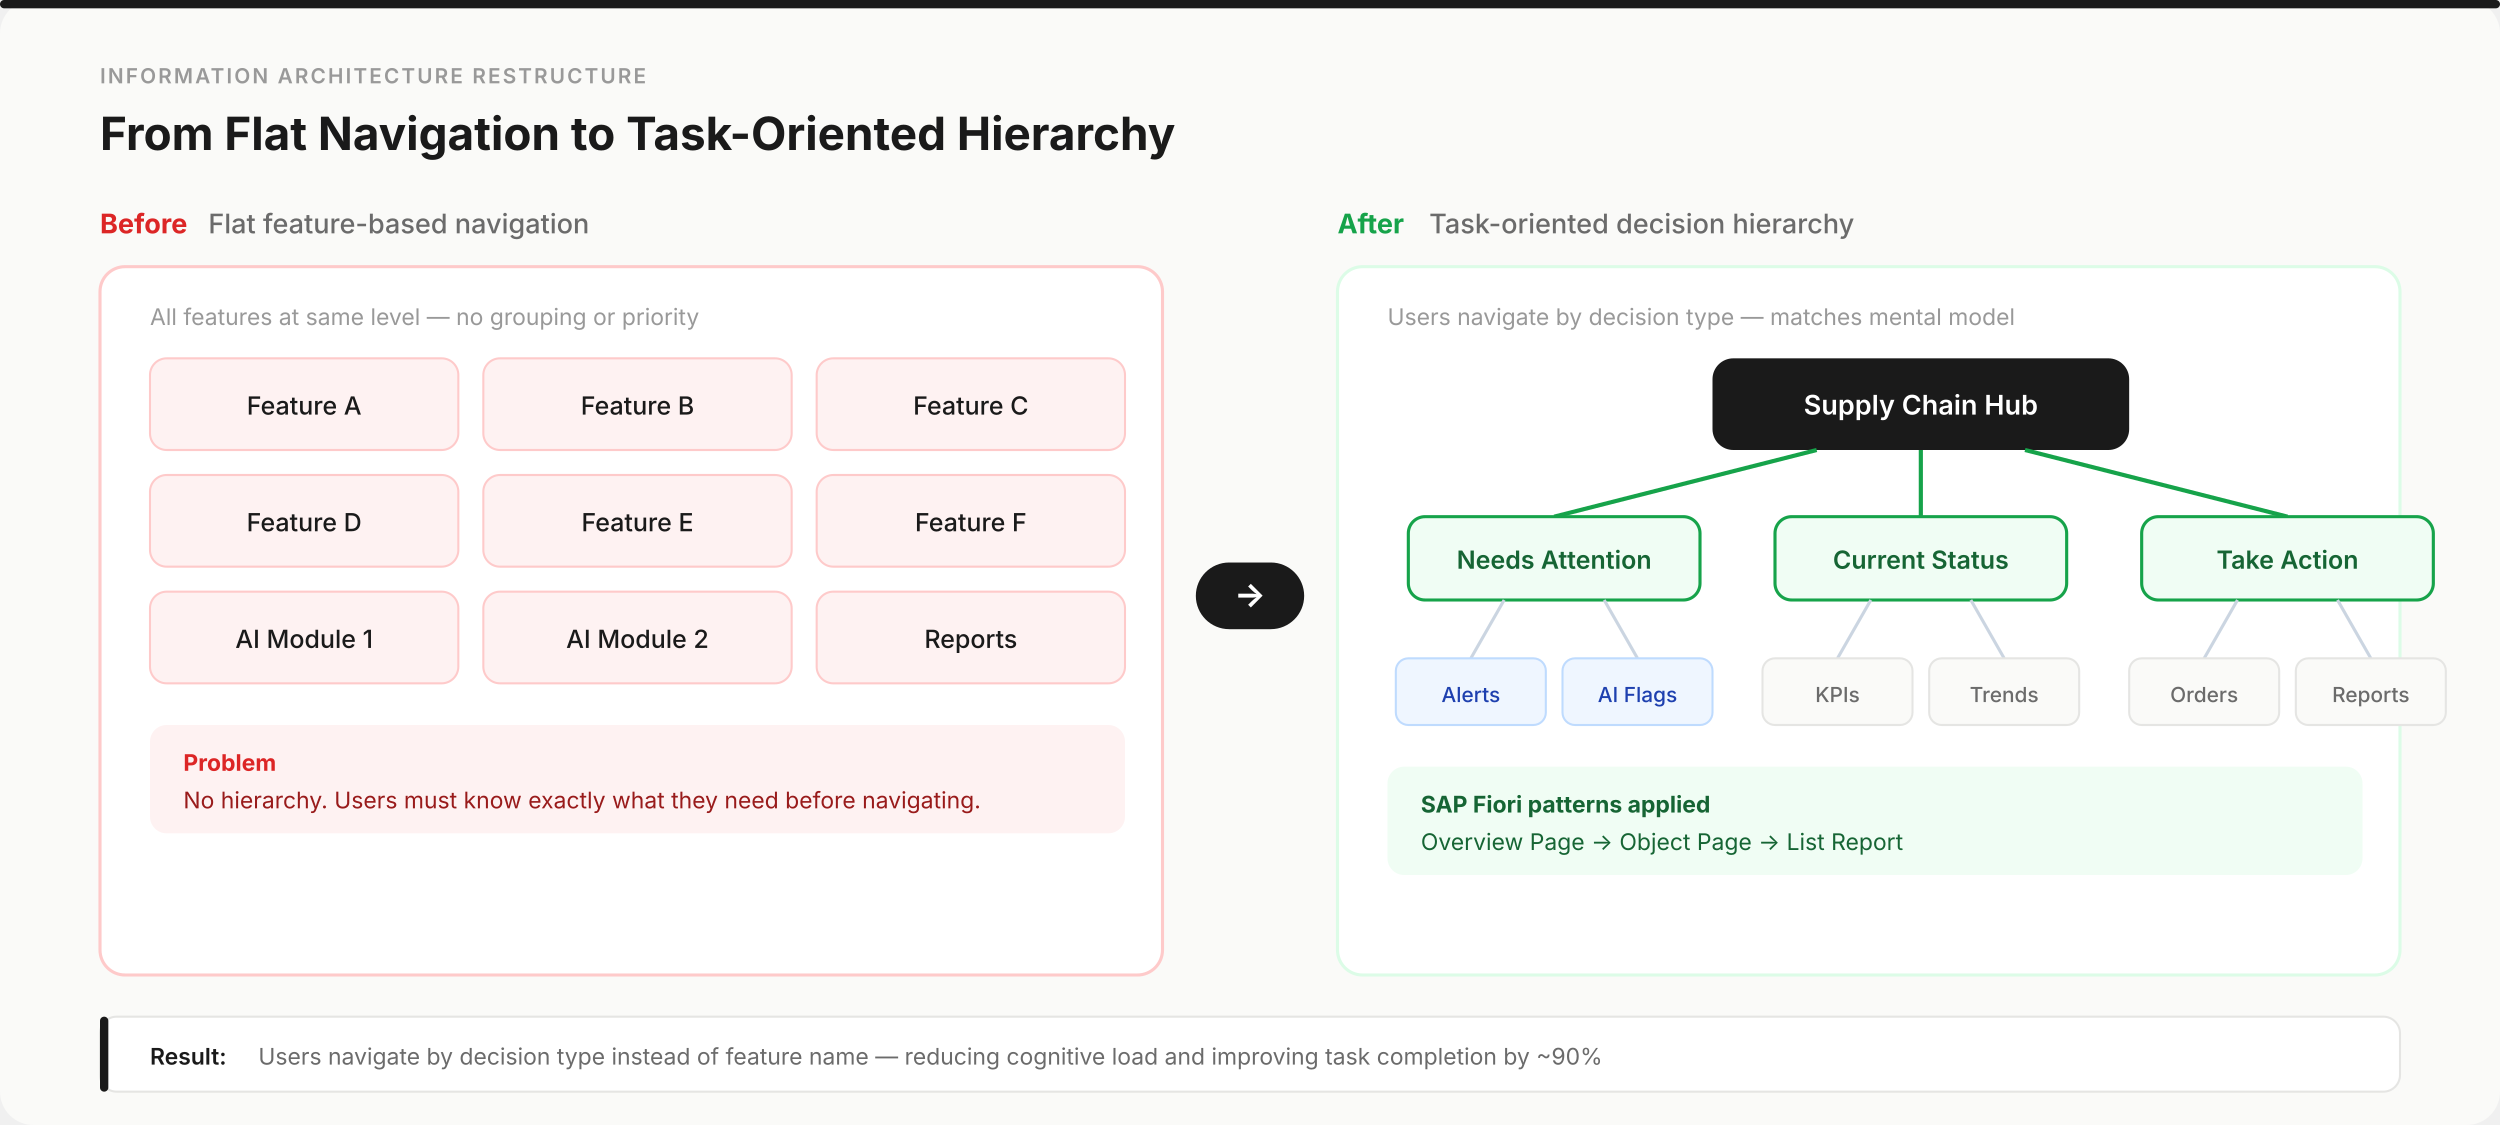
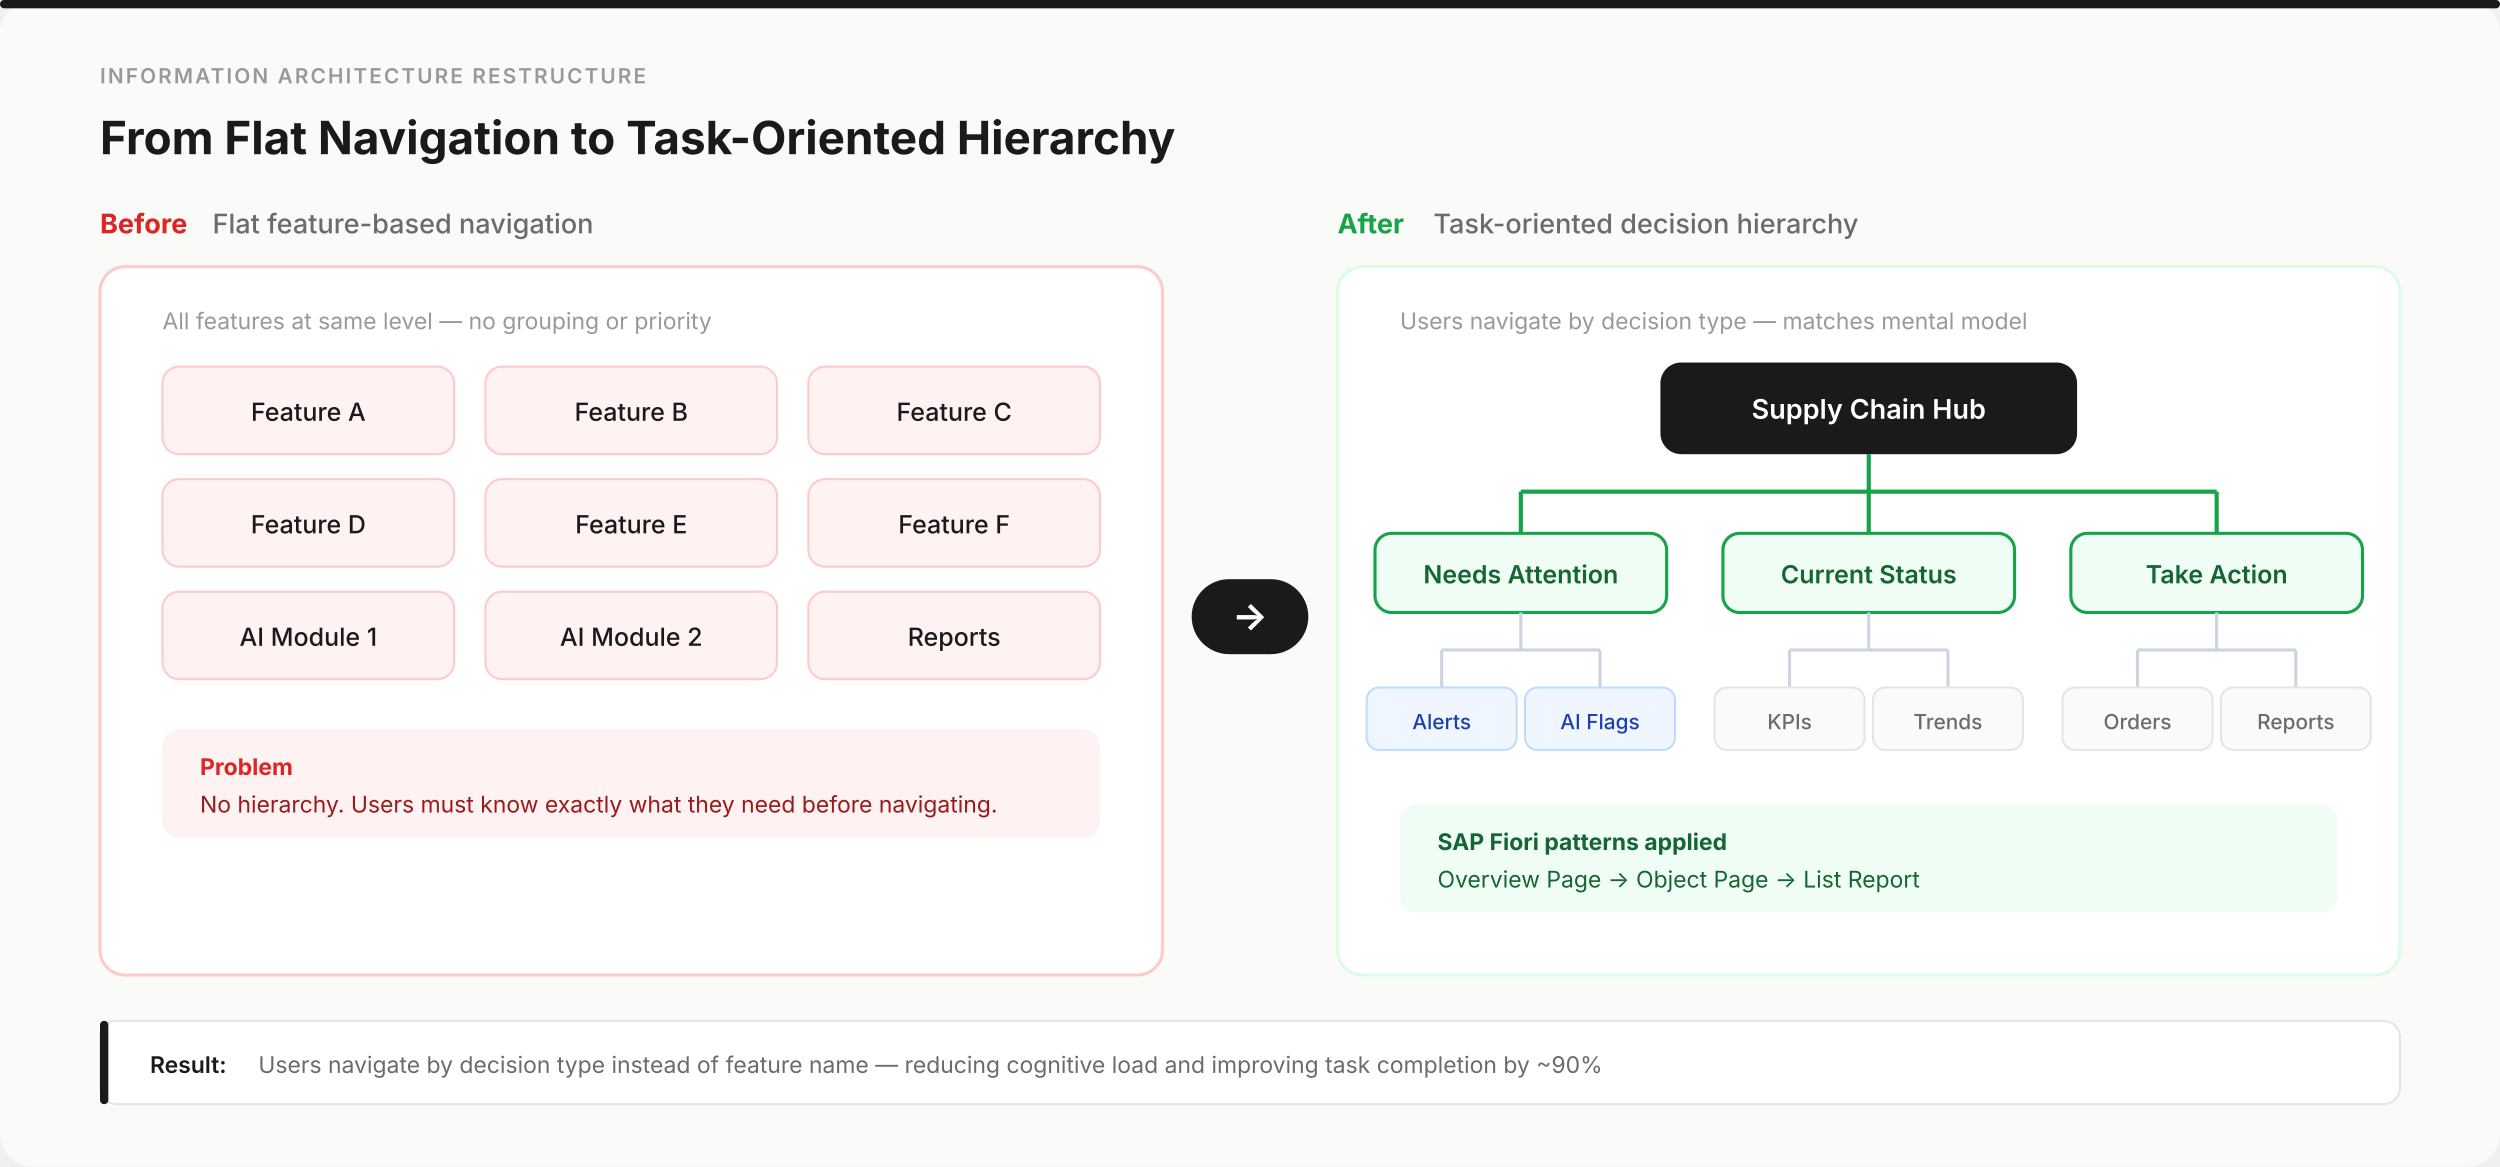
- <svg xmlns="http://www.w3.org/2000/svg" viewBox="0 0 1200 540" font-family="Inter, -apple-system, BlinkMacSystemFont, sans-serif">
-   <rect width="1200" height="540" rx="16" fill="#FAFAF8" />
+ <svg xmlns="http://www.w3.org/2000/svg" viewBox="0 0 1200 560" font-family="Inter, -apple-system, BlinkMacSystemFont, sans-serif">
+   <rect width="1200" height="560" rx="16" fill="#FAFAF8" />
  <rect x="0" y="0" width="1200" height="4" rx="2" fill="#1A1A1A" />
-   <text x="48" y="40" style="font-size: 10px; fill: #999; text-transform: uppercase; letter-spacing: 1px; font-weight: 600;">INFORMATION ARCHITECTURE RESTRUCTURE</text>
-   <text x="48" y="72" style="font-size: 22px; font-weight: 700; fill: #1A1A1A;">From Flat Navigation to Task-Oriented Hierarchy</text>
-   <text x="48" y="112" style="font-size: 13px; font-weight: 700; fill: #DC2626;">Before</text>
-   <text x="100" y="112" style="font-size: 13px; font-weight: 500; fill: #6B6B6B;">Flat feature-based navigation</text>
+   <text x="48" y="40" font-size="10" font-weight="600" fill="#999" letter-spacing="1">INFORMATION ARCHITECTURE RESTRUCTURE</text>
+   <text x="48" y="74" font-size="22" font-weight="700" fill="#1A1A1A">From Flat Navigation to Task-Oriented Hierarchy</text>
+   <text x="48" y="112" font-size="13" font-weight="700" fill="#DC2626">Before</text>
+   <text x="102" y="112" font-size="13" font-weight="500" fill="#6B6B6B">Flat feature-based navigation</text>
  <rect x="48" y="128" width="510" height="340" rx="12" fill="white" stroke="#FECACA" stroke-width="1.5" />
-   <text x="72" y="156" style="font-size: 11px; fill: #999;">All features at same level — no grouping or priority</text>
-   <rect x="72" y="172" width="148" height="44" rx="8" fill="#FEF2F2" stroke="#FECACA" stroke-width="1" />
-   <text x="146" y="199" text-anchor="middle" style="font-size: 12px; font-weight: 500; fill: #1A1A1A;">Feature A</text>
-   <rect x="232" y="172" width="148" height="44" rx="8" fill="#FEF2F2" stroke="#FECACA" stroke-width="1" />
-   <text x="306" y="199" text-anchor="middle" style="font-size: 12px; font-weight: 500; fill: #1A1A1A;">Feature B</text>
-   <rect x="392" y="172" width="148" height="44" rx="8" fill="#FEF2F2" stroke="#FECACA" stroke-width="1" />
-   <text x="466" y="199" text-anchor="middle" style="font-size: 12px; font-weight: 500; fill: #1A1A1A;">Feature C</text>
-   <rect x="72" y="228" width="148" height="44" rx="8" fill="#FEF2F2" stroke="#FECACA" stroke-width="1" />
-   <text x="146" y="255" text-anchor="middle" style="font-size: 12px; font-weight: 500; fill: #1A1A1A;">Feature D</text>
-   <rect x="232" y="228" width="148" height="44" rx="8" fill="#FEF2F2" stroke="#FECACA" stroke-width="1" />
-   <text x="306" y="255" text-anchor="middle" style="font-size: 12px; font-weight: 500; fill: #1A1A1A;">Feature E</text>
-   <rect x="392" y="228" width="148" height="44" rx="8" fill="#FEF2F2" stroke="#FECACA" stroke-width="1" />
-   <text x="466" y="255" text-anchor="middle" style="font-size: 12px; font-weight: 500; fill: #1A1A1A;">Feature F</text>
-   <rect x="72" y="284" width="148" height="44" rx="8" fill="#FEF2F2" stroke="#FECACA" stroke-width="1" />
-   <text x="146" y="311" text-anchor="middle" style="font-size: 12px; font-weight: 500; fill: #1A1A1A;">AI Module 1</text>
-   <rect x="232" y="284" width="148" height="44" rx="8" fill="#FEF2F2" stroke="#FECACA" stroke-width="1" />
-   <text x="306" y="311" text-anchor="middle" style="font-size: 12px; font-weight: 500; fill: #1A1A1A;">AI Module 2</text>
-   <rect x="392" y="284" width="148" height="44" rx="8" fill="#FEF2F2" stroke="#FECACA" stroke-width="1" />
-   <text x="466" y="311" text-anchor="middle" style="font-size: 12px; font-weight: 500; fill: #1A1A1A;">Reports</text>
-   <rect x="72" y="348" width="468" height="52" rx="8" fill="#FEF2F2" />
-   <text x="88" y="370" style="font-size: 11px; font-weight: 700; fill: #DC2626;">Problem</text>
-   <text x="88" y="388" style="font-size: 11px; fill: #991B1B;">No hierarchy. Users must know exactly what they need before navigating.</text>
-   <rect x="574" y="270" width="52" height="32" rx="16" fill="#1A1A1A" />
-   <text x="600" y="291" text-anchor="middle" style="font-size: 16px; font-weight: 700; fill: white;">→</text>
-   <text x="642" y="112" style="font-size: 13px; font-weight: 700; fill: #16A34A;">After</text>
-   <text x="686" y="112" style="font-size: 13px; font-weight: 500; fill: #6B6B6B;">Task-oriented decision hierarchy</text>
+   <text x="78" y="158" font-size="11" fill="#999">All features at same level — no grouping or priority</text>
+   <rect x="78" y="176" width="140" height="42" rx="8" fill="#FEF2F2" stroke="#FECACA" stroke-width="1" />
+   <text x="148" y="202" text-anchor="middle" font-size="12" font-weight="500" fill="#1A1A1A">Feature A</text>
+   <rect x="233" y="176" width="140" height="42" rx="8" fill="#FEF2F2" stroke="#FECACA" stroke-width="1" />
+   <text x="303" y="202" text-anchor="middle" font-size="12" font-weight="500" fill="#1A1A1A">Feature B</text>
+   <rect x="388" y="176" width="140" height="42" rx="8" fill="#FEF2F2" stroke="#FECACA" stroke-width="1" />
+   <text x="458" y="202" text-anchor="middle" font-size="12" font-weight="500" fill="#1A1A1A">Feature C</text>
+   <rect x="78" y="230" width="140" height="42" rx="8" fill="#FEF2F2" stroke="#FECACA" stroke-width="1" />
+   <text x="148" y="256" text-anchor="middle" font-size="12" font-weight="500" fill="#1A1A1A">Feature D</text>
+   <rect x="233" y="230" width="140" height="42" rx="8" fill="#FEF2F2" stroke="#FECACA" stroke-width="1" />
+   <text x="303" y="256" text-anchor="middle" font-size="12" font-weight="500" fill="#1A1A1A">Feature E</text>
+   <rect x="388" y="230" width="140" height="42" rx="8" fill="#FEF2F2" stroke="#FECACA" stroke-width="1" />
+   <text x="458" y="256" text-anchor="middle" font-size="12" font-weight="500" fill="#1A1A1A">Feature F</text>
+   <rect x="78" y="284" width="140" height="42" rx="8" fill="#FEF2F2" stroke="#FECACA" stroke-width="1" />
+   <text x="148" y="310" text-anchor="middle" font-size="12" font-weight="500" fill="#1A1A1A">AI Module 1</text>
+   <rect x="233" y="284" width="140" height="42" rx="8" fill="#FEF2F2" stroke="#FECACA" stroke-width="1" />
+   <text x="303" y="310" text-anchor="middle" font-size="12" font-weight="500" fill="#1A1A1A">AI Module 2</text>
+   <rect x="388" y="284" width="140" height="42" rx="8" fill="#FEF2F2" stroke="#FECACA" stroke-width="1" />
+   <text x="458" y="310" text-anchor="middle" font-size="12" font-weight="500" fill="#1A1A1A">Reports</text>
+   <rect x="78" y="350" width="450" height="52" rx="8" fill="#FEF2F2" />
+   <text x="96" y="372" font-size="11" font-weight="700" fill="#DC2626">Problem</text>
+   <text x="96" y="390" font-size="11" fill="#991B1B">No hierarchy. Users must know exactly what they need before navigating.</text>
+   <rect x="572" y="278" width="56" height="36" rx="18" fill="#1A1A1A" />
+   <text x="600" y="302" text-anchor="middle" font-size="18" font-weight="700" fill="white">→</text>
+   <text x="642" y="112" font-size="13" font-weight="700" fill="#16A34A">After</text>
+   <text x="688" y="112" font-size="13" font-weight="500" fill="#6B6B6B">Task-oriented decision hierarchy</text>
  <rect x="642" y="128" width="510" height="340" rx="12" fill="white" stroke="#DCFCE7" stroke-width="1.5" />
-   <text x="666" y="156" style="font-size: 11px; fill: #999;">Users navigate by decision type — matches mental model</text>
-   <rect x="822" y="172" width="200" height="44" rx="10" fill="#1A1A1A" />
-   <text x="922" y="199" text-anchor="middle" style="font-size: 13px; font-weight: 600; fill: white;">Supply Chain Hub</text>
-   <line x1="872" y1="216" x2="746" y2="248" stroke="#16A34A" stroke-width="2" />
-   <line x1="922" y1="216" x2="922" y2="248" stroke="#16A34A" stroke-width="2" />
-   <line x1="972" y1="216" x2="1098" y2="248" stroke="#16A34A" stroke-width="2" />
-   <rect x="676" y="248" width="140" height="40" rx="8" fill="#F0FDF4" stroke="#16A34A" stroke-width="1.5" />
-   <text x="746" y="273" text-anchor="middle" style="font-size: 12px; font-weight: 600; fill: #166534;">Needs Attention</text>
-   <rect x="852" y="248" width="140" height="40" rx="8" fill="#F0FDF4" stroke="#16A34A" stroke-width="1.5" />
-   <text x="922" y="273" text-anchor="middle" style="font-size: 12px; font-weight: 600; fill: #166534;">Current Status</text>
-   <rect x="1028" y="248" width="140" height="40" rx="8" fill="#F0FDF4" stroke="#16A34A" stroke-width="1.5" />
-   <text x="1098" y="273" text-anchor="middle" style="font-size: 12px; font-weight: 600; fill: #166534;">Take Action</text>
-   <line x1="722" y1="288" x2="706" y2="316" stroke="#CBD5E1" stroke-width="1.5" />
-   <line x1="770" y1="288" x2="786" y2="316" stroke="#CBD5E1" stroke-width="1.5" />
-   <line x1="898" y1="288" x2="882" y2="316" stroke="#CBD5E1" stroke-width="1.5" />
-   <line x1="946" y1="288" x2="962" y2="316" stroke="#CBD5E1" stroke-width="1.5" />
-   <line x1="1074" y1="288" x2="1058" y2="316" stroke="#CBD5E1" stroke-width="1.5" />
-   <line x1="1122" y1="288" x2="1138" y2="316" stroke="#CBD5E1" stroke-width="1.5" />
-   <rect x="670" y="316" width="72" height="32" rx="6" fill="#EFF6FF" stroke="#BFDBFE" stroke-width="1" />
-   <text x="706" y="337" text-anchor="middle" style="font-size: 10px; font-weight: 500; fill: #1E40AF;">Alerts</text>
-   <rect x="750" y="316" width="72" height="32" rx="6" fill="#EFF6FF" stroke="#BFDBFE" stroke-width="1" />
-   <text x="786" y="337" text-anchor="middle" style="font-size: 10px; font-weight: 500; fill: #1E40AF;">AI Flags</text>
-   <rect x="846" y="316" width="72" height="32" rx="6" fill="#FAFAF8" stroke="#E5E5E3" stroke-width="1" />
-   <text x="882" y="337" text-anchor="middle" style="font-size: 10px; font-weight: 500; fill: #6B6B6B;">KPIs</text>
-   <rect x="926" y="316" width="72" height="32" rx="6" fill="#FAFAF8" stroke="#E5E5E3" stroke-width="1" />
-   <text x="962" y="337" text-anchor="middle" style="font-size: 10px; font-weight: 500; fill: #6B6B6B;">Trends</text>
-   <rect x="1022" y="316" width="72" height="32" rx="6" fill="#FAFAF8" stroke="#E5E5E3" stroke-width="1" />
-   <text x="1058" y="337" text-anchor="middle" style="font-size: 10px; font-weight: 500; fill: #6B6B6B;">Orders</text>
-   <rect x="1102" y="316" width="72" height="32" rx="6" fill="#FAFAF8" stroke="#E5E5E3" stroke-width="1" />
-   <text x="1138" y="337" text-anchor="middle" style="font-size: 10px; font-weight: 500; fill: #6B6B6B;">Reports</text>
-   <rect x="666" y="368" width="468" height="52" rx="8" fill="#F0FDF4" />
-   <text x="682" y="390" style="font-size: 11px; font-weight: 700; fill: #166534;">SAP Fiori patterns applied</text>
-   <text x="682" y="408" style="font-size: 11px; fill: #166534;">Overview Page → Object Page → List Report</text>
-   <rect x="48" y="488" width="1104" height="36" rx="8" fill="white" stroke="#E5E5E3" stroke-width="1" />
-   <rect x="48" y="488" width="4" height="36" rx="2" fill="#1A1A1A" />
-   <text x="72" y="511" style="font-size: 11px; font-weight: 600; fill: #1A1A1A;">Result:</text>
-   <text x="124" y="511" style="font-size: 11px; fill: #6B6B6B;">Users navigate by decision type instead of feature name — reducing cognitive load and improving task completion by ~90%</text>
+   <text x="672" y="158" font-size="11" fill="#999">Users navigate by decision type — matches mental model</text>
+   <rect x="797" y="174" width="200" height="44" rx="10" fill="#1A1A1A" />
+   <text x="897" y="201" text-anchor="middle" font-size="13" font-weight="600" fill="white">Supply Chain Hub</text>
+   <line x1="897" y1="218" x2="897" y2="236" stroke="#16A34A" stroke-width="2" />
+   <line x1="730" y1="236" x2="1064" y2="236" stroke="#16A34A" stroke-width="2" />
+   <line x1="730" y1="236" x2="730" y2="256" stroke="#16A34A" stroke-width="2" />
+   <line x1="897" y1="236" x2="897" y2="256" stroke="#16A34A" stroke-width="2" />
+   <line x1="1064" y1="236" x2="1064" y2="256" stroke="#16A34A" stroke-width="2" />
+   <rect x="660" y="256" width="140" height="38" rx="8" fill="#F0FDF4" stroke="#16A34A" stroke-width="1.5" />
+   <text x="730" y="280" text-anchor="middle" font-size="12" font-weight="600" fill="#166534">Needs Attention</text>
+   <rect x="827" y="256" width="140" height="38" rx="8" fill="#F0FDF4" stroke="#16A34A" stroke-width="1.5" />
+   <text x="897" y="280" text-anchor="middle" font-size="12" font-weight="600" fill="#166534">Current Status</text>
+   <rect x="994" y="256" width="140" height="38" rx="8" fill="#F0FDF4" stroke="#16A34A" stroke-width="1.5" />
+   <text x="1064" y="280" text-anchor="middle" font-size="12" font-weight="600" fill="#166534">Take Action</text>
+   <line x1="730" y1="294" x2="730" y2="312" stroke="#CBD5E1" stroke-width="1.5" />
+   <line x1="692" y1="312" x2="768" y2="312" stroke="#CBD5E1" stroke-width="1.5" />
+   <line x1="692" y1="312" x2="692" y2="330" stroke="#CBD5E1" stroke-width="1.5" />
+   <line x1="768" y1="312" x2="768" y2="330" stroke="#CBD5E1" stroke-width="1.5" />
+   <line x1="897" y1="294" x2="897" y2="312" stroke="#CBD5E1" stroke-width="1.5" />
+   <line x1="859" y1="312" x2="935" y2="312" stroke="#CBD5E1" stroke-width="1.5" />
+   <line x1="859" y1="312" x2="859" y2="330" stroke="#CBD5E1" stroke-width="1.5" />
+   <line x1="935" y1="312" x2="935" y2="330" stroke="#CBD5E1" stroke-width="1.5" />
+   <line x1="1064" y1="294" x2="1064" y2="312" stroke="#CBD5E1" stroke-width="1.5" />
+   <line x1="1026" y1="312" x2="1102" y2="312" stroke="#CBD5E1" stroke-width="1.5" />
+   <line x1="1026" y1="312" x2="1026" y2="330" stroke="#CBD5E1" stroke-width="1.5" />
+   <line x1="1102" y1="312" x2="1102" y2="330" stroke="#CBD5E1" stroke-width="1.5" />
+   <rect x="656" y="330" width="72" height="30" rx="6" fill="#EFF6FF" stroke="#BFDBFE" stroke-width="1" />
+   <text x="692" y="350" text-anchor="middle" font-size="10" font-weight="500" fill="#1E40AF">Alerts</text>
+   <rect x="732" y="330" width="72" height="30" rx="6" fill="#EFF6FF" stroke="#BFDBFE" stroke-width="1" />
+   <text x="768" y="350" text-anchor="middle" font-size="10" font-weight="500" fill="#1E40AF">AI Flags</text>
+   <rect x="823" y="330" width="72" height="30" rx="6" fill="#FAFAF8" stroke="#E5E5E3" stroke-width="1" />
+   <text x="859" y="350" text-anchor="middle" font-size="10" font-weight="500" fill="#6B6B6B">KPIs</text>
+   <rect x="899" y="330" width="72" height="30" rx="6" fill="#FAFAF8" stroke="#E5E5E3" stroke-width="1" />
+   <text x="935" y="350" text-anchor="middle" font-size="10" font-weight="500" fill="#6B6B6B">Trends</text>
+   <rect x="990" y="330" width="72" height="30" rx="6" fill="#FAFAF8" stroke="#E5E5E3" stroke-width="1" />
+   <text x="1026" y="350" text-anchor="middle" font-size="10" font-weight="500" fill="#6B6B6B">Orders</text>
+   <rect x="1066" y="330" width="72" height="30" rx="6" fill="#FAFAF8" stroke="#E5E5E3" stroke-width="1" />
+   <text x="1102" y="350" text-anchor="middle" font-size="10" font-weight="500" fill="#6B6B6B">Reports</text>
+   <rect x="672" y="386" width="450" height="52" rx="8" fill="#F0FDF4" />
+   <text x="690" y="408" font-size="11" font-weight="700" fill="#166534">SAP Fiori patterns applied</text>
+   <text x="690" y="426" font-size="11" fill="#166534">Overview Page → Object Page → List Report</text>
+   <rect x="48" y="490" width="1104" height="40" rx="8" fill="white" stroke="#E5E5E3" stroke-width="1" />
+   <rect x="48" y="490" width="4" height="40" rx="2" fill="#1A1A1A" />
+   <text x="72" y="515" font-size="11" font-weight="600" fill="#1A1A1A">Result:</text>
+   <text x="124" y="515" font-size="11" fill="#6B6B6B">Users navigate by decision type instead of feature name — reducing cognitive load and improving task completion by ~90%</text>
</svg>
